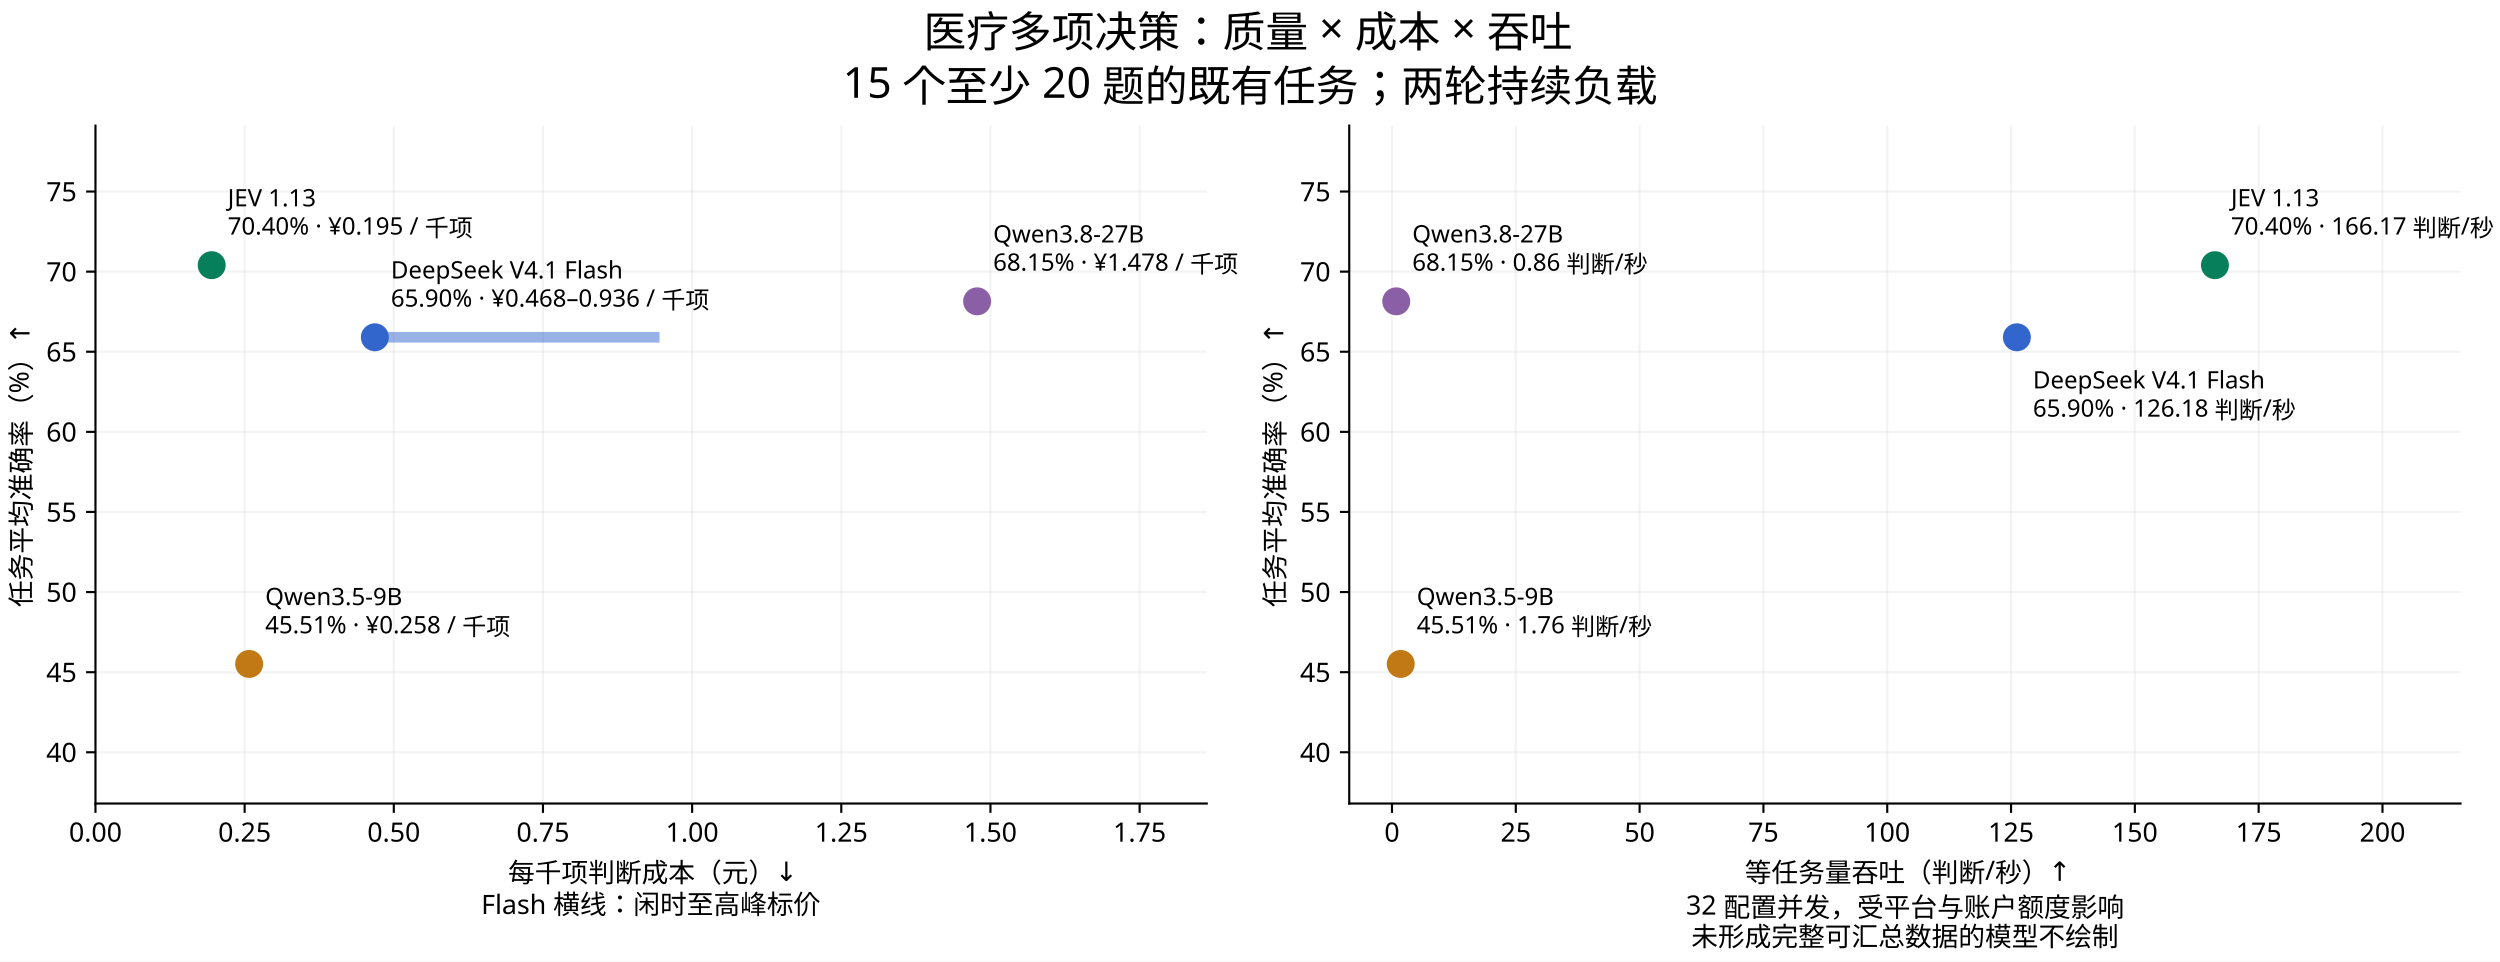
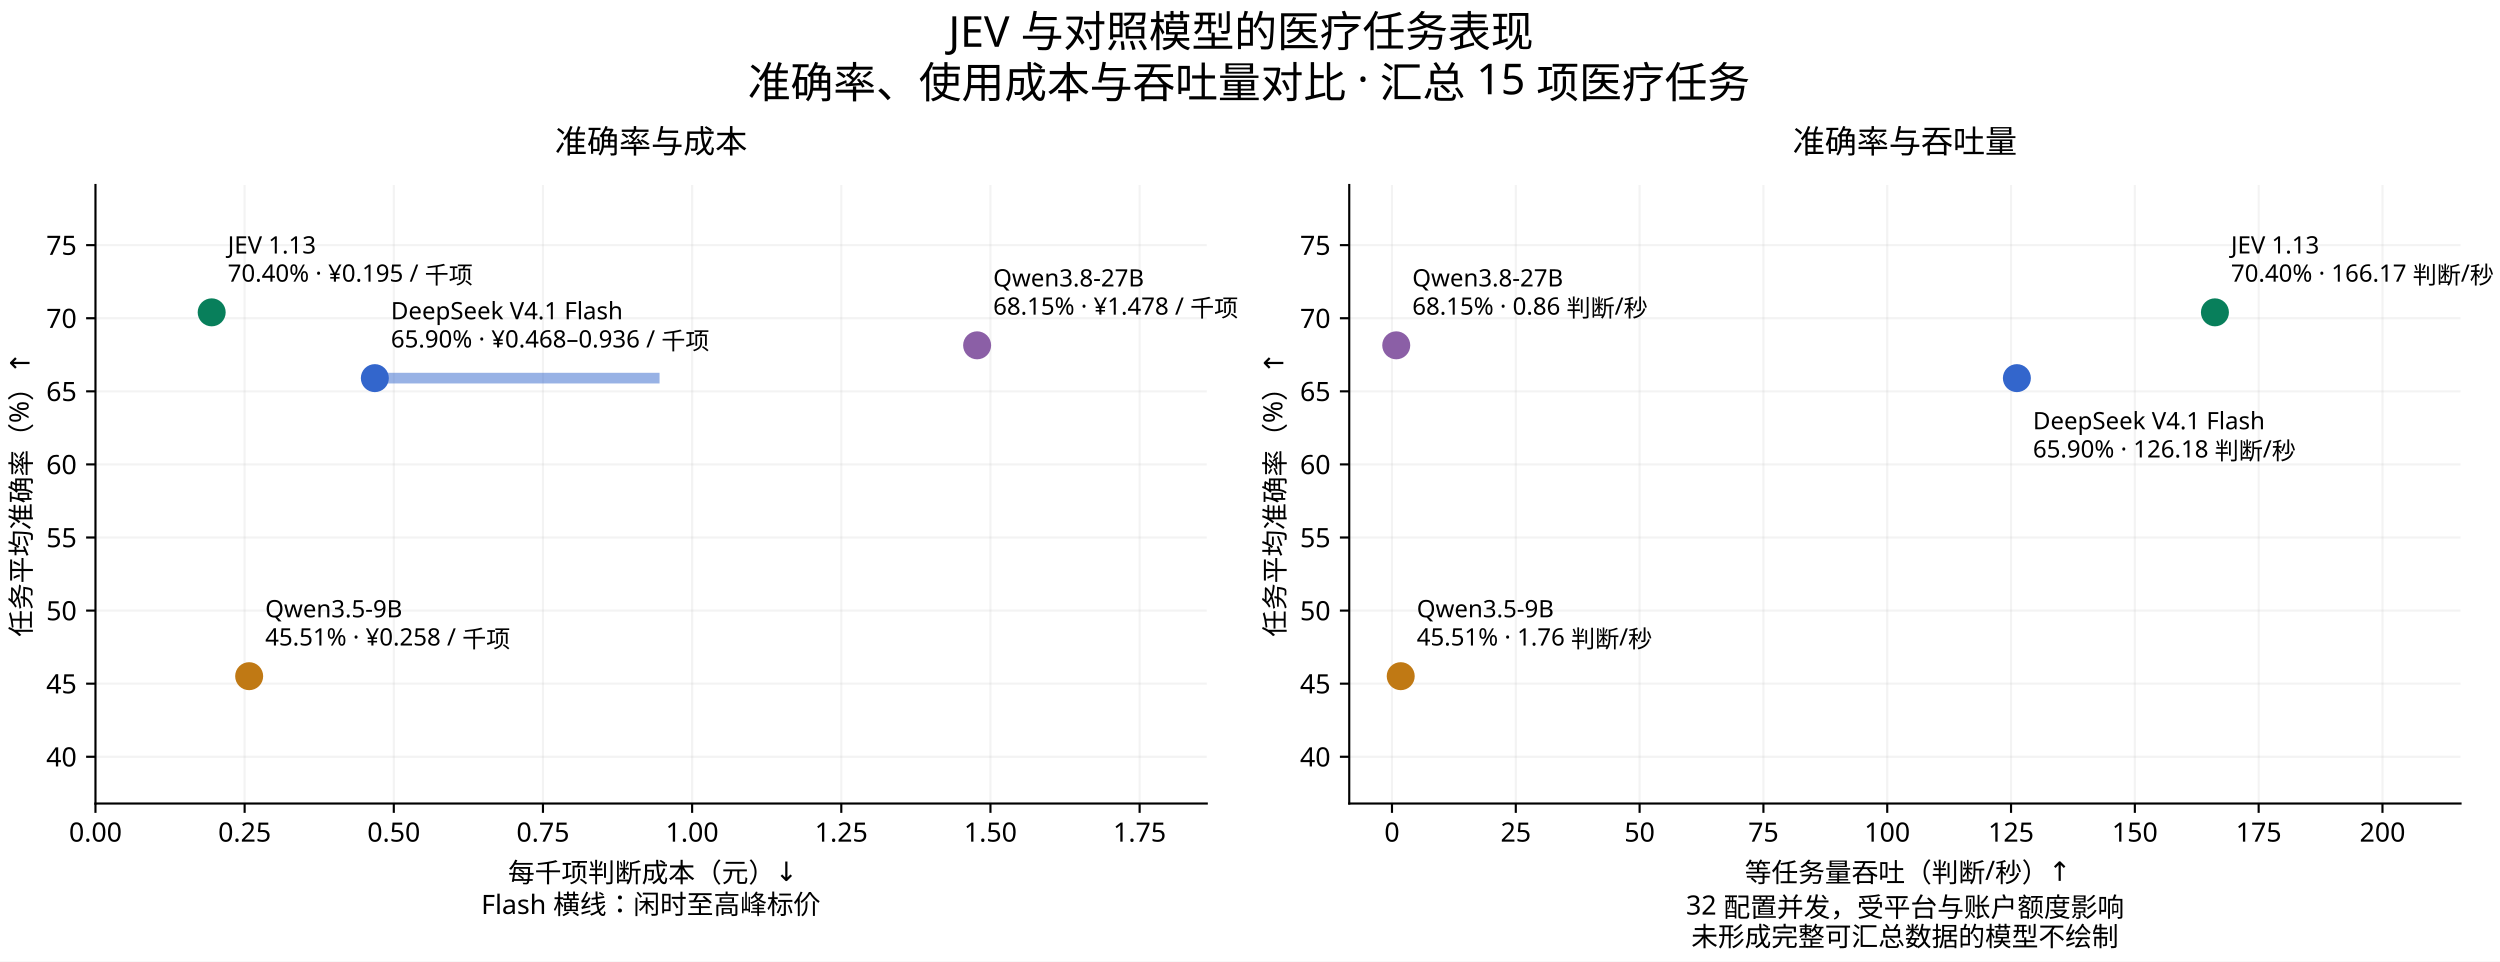
<svg xmlns="http://www.w3.org/2000/svg" xmlns:xlink="http://www.w3.org/1999/xlink" width="936pt" height="360pt" viewBox="0 0 936 360" version="1.1">
  <defs>
    <style type="text/css">*{stroke-linejoin: round; stroke-linecap: butt}</style>
  </defs>
  <g id="figure_1">
    <g id="patch_1">
      <path d="M 0 360 L 936 360 L 936 0 L 0 0 z " style="fill: #ffffff" />
    </g>
    <g id="axes_1">
      <g id="patch_2">
-         <path d="M 35.742 300.837 L 451.808 300.837 L 451.808 47.031 L 35.742 47.031 z " style="fill: #ffffff" />
+         <path d="M 35.742 300.837 L 451.808 300.837 L 451.808 69.265 L 35.742 69.265 z " style="fill: #ffffff" />
      </g>
      <g id="matplotlib.axis_1">
        <g id="xtick_1">
          <g id="line2d_1">
-             <path d="M 35.742 300.837 L 35.742 47.031 " clip-path="url(#pa425cc3709)" style="fill: none; stroke: #b0b0b0; stroke-opacity: 0.16; stroke-width: 0.8; stroke-linecap: square" />
+             <path d="M 35.742 300.837 L 35.742 69.265 " clip-path="url(#p29e2459f89)" style="fill: none; stroke: #b0b0b0; stroke-opacity: 0.16; stroke-width: 0.8; stroke-linecap: square" />
          </g>
          <g id="line2d_2">
            <defs>
-               <path id="m320745be02" d="M 0 0 L 0 3.5 " style="stroke: #000000; stroke-width: 0.8" />
+               <path id="md264620cf0" d="M 0 0 L 0 3.5 " style="stroke: #000000; stroke-width: 0.8" />
            </defs>
            <g>
-               <use xlink:href="#m320745be02" x="35.742" y="300.837" style="stroke: #000000; stroke-width: 0.8" />
+               <use xlink:href="#md264620cf0" x="35.742" y="300.837" style="stroke: #000000; stroke-width: 0.8" />
            </g>
          </g>
          <g id="text_1">
            <text style="font-size: 10px; font-family: 'Arial Unicode MS'; text-anchor: middle" x="35.742" y="315.118" transform="rotate(-0 35.74243 315.1177)">0.00</text>
          </g>
        </g>
        <g id="xtick_2">
          <g id="line2d_3">
-             <path d="M 91.59 300.837 L 91.59 47.031 " clip-path="url(#pa425cc3709)" style="fill: none; stroke: #b0b0b0; stroke-opacity: 0.16; stroke-width: 0.8; stroke-linecap: square" />
+             <path d="M 91.59 300.837 L 91.59 69.265 " clip-path="url(#p29e2459f89)" style="fill: none; stroke: #b0b0b0; stroke-opacity: 0.16; stroke-width: 0.8; stroke-linecap: square" />
          </g>
          <g id="line2d_4">
            <g>
-               <use xlink:href="#m320745be02" x="91.59" y="300.837" style="stroke: #000000; stroke-width: 0.8" />
+               <use xlink:href="#md264620cf0" x="91.59" y="300.837" style="stroke: #000000; stroke-width: 0.8" />
            </g>
          </g>
          <g id="text_2">
            <text style="font-size: 10px; font-family: 'Arial Unicode MS'; text-anchor: middle" x="91.59" y="315.118" transform="rotate(-0 91.58965 315.1177)">0.25</text>
          </g>
        </g>
        <g id="xtick_3">
          <g id="line2d_5">
-             <path d="M 147.437 300.837 L 147.437 47.031 " clip-path="url(#pa425cc3709)" style="fill: none; stroke: #b0b0b0; stroke-opacity: 0.16; stroke-width: 0.8; stroke-linecap: square" />
+             <path d="M 147.437 300.837 L 147.437 69.265 " clip-path="url(#p29e2459f89)" style="fill: none; stroke: #b0b0b0; stroke-opacity: 0.16; stroke-width: 0.8; stroke-linecap: square" />
          </g>
          <g id="line2d_6">
            <g>
-               <use xlink:href="#m320745be02" x="147.437" y="300.837" style="stroke: #000000; stroke-width: 0.8" />
+               <use xlink:href="#md264620cf0" x="147.437" y="300.837" style="stroke: #000000; stroke-width: 0.8" />
            </g>
          </g>
          <g id="text_3">
            <text style="font-size: 10px; font-family: 'Arial Unicode MS'; text-anchor: middle" x="147.437" y="315.118" transform="rotate(-0 147.4369 315.1177)">0.50</text>
          </g>
        </g>
        <g id="xtick_4">
          <g id="line2d_7">
-             <path d="M 203.284 300.837 L 203.284 47.031 " clip-path="url(#pa425cc3709)" style="fill: none; stroke: #b0b0b0; stroke-opacity: 0.16; stroke-width: 0.8; stroke-linecap: square" />
+             <path d="M 203.284 300.837 L 203.284 69.265 " clip-path="url(#p29e2459f89)" style="fill: none; stroke: #b0b0b0; stroke-opacity: 0.16; stroke-width: 0.8; stroke-linecap: square" />
          </g>
          <g id="line2d_8">
            <g>
-               <use xlink:href="#m320745be02" x="203.284" y="300.837" style="stroke: #000000; stroke-width: 0.8" />
+               <use xlink:href="#md264620cf0" x="203.284" y="300.837" style="stroke: #000000; stroke-width: 0.8" />
            </g>
          </g>
          <g id="text_4">
            <text style="font-size: 10px; font-family: 'Arial Unicode MS'; text-anchor: middle" x="203.284" y="315.118" transform="rotate(-0 203.2841 315.1177)">0.75</text>
          </g>
        </g>
        <g id="xtick_5">
          <g id="line2d_9">
-             <path d="M 259.131 300.837 L 259.131 47.031 " clip-path="url(#pa425cc3709)" style="fill: none; stroke: #b0b0b0; stroke-opacity: 0.16; stroke-width: 0.8; stroke-linecap: square" />
+             <path d="M 259.131 300.837 L 259.131 69.265 " clip-path="url(#p29e2459f89)" style="fill: none; stroke: #b0b0b0; stroke-opacity: 0.16; stroke-width: 0.8; stroke-linecap: square" />
          </g>
          <g id="line2d_10">
            <g>
-               <use xlink:href="#m320745be02" x="259.131" y="300.837" style="stroke: #000000; stroke-width: 0.8" />
+               <use xlink:href="#md264620cf0" x="259.131" y="300.837" style="stroke: #000000; stroke-width: 0.8" />
            </g>
          </g>
          <g id="text_5">
            <text style="font-size: 10px; font-family: 'Arial Unicode MS'; text-anchor: middle" x="259.131" y="315.118" transform="rotate(-0 259.1313 315.1177)">1.00</text>
          </g>
        </g>
        <g id="xtick_6">
          <g id="line2d_11">
-             <path d="M 314.979 300.837 L 314.979 47.031 " clip-path="url(#pa425cc3709)" style="fill: none; stroke: #b0b0b0; stroke-opacity: 0.16; stroke-width: 0.8; stroke-linecap: square" />
+             <path d="M 314.979 300.837 L 314.979 69.265 " clip-path="url(#p29e2459f89)" style="fill: none; stroke: #b0b0b0; stroke-opacity: 0.16; stroke-width: 0.8; stroke-linecap: square" />
          </g>
          <g id="line2d_12">
            <g>
-               <use xlink:href="#m320745be02" x="314.979" y="300.837" style="stroke: #000000; stroke-width: 0.8" />
+               <use xlink:href="#md264620cf0" x="314.979" y="300.837" style="stroke: #000000; stroke-width: 0.8" />
            </g>
          </g>
          <g id="text_6">
            <text style="font-size: 10px; font-family: 'Arial Unicode MS'; text-anchor: middle" x="314.979" y="315.118" transform="rotate(-0 314.9785 315.1177)">1.25</text>
          </g>
        </g>
        <g id="xtick_7">
          <g id="line2d_13">
-             <path d="M 370.826 300.837 L 370.826 47.031 " clip-path="url(#pa425cc3709)" style="fill: none; stroke: #b0b0b0; stroke-opacity: 0.16; stroke-width: 0.8; stroke-linecap: square" />
+             <path d="M 370.826 300.837 L 370.826 69.265 " clip-path="url(#p29e2459f89)" style="fill: none; stroke: #b0b0b0; stroke-opacity: 0.16; stroke-width: 0.8; stroke-linecap: square" />
          </g>
          <g id="line2d_14">
            <g>
-               <use xlink:href="#m320745be02" x="370.826" y="300.837" style="stroke: #000000; stroke-width: 0.8" />
+               <use xlink:href="#md264620cf0" x="370.826" y="300.837" style="stroke: #000000; stroke-width: 0.8" />
            </g>
          </g>
          <g id="text_7">
            <text style="font-size: 10px; font-family: 'Arial Unicode MS'; text-anchor: middle" x="370.826" y="315.118" transform="rotate(-0 370.8257 315.1177)">1.50</text>
          </g>
        </g>
        <g id="xtick_8">
          <g id="line2d_15">
-             <path d="M 426.673 300.837 L 426.673 47.031 " clip-path="url(#pa425cc3709)" style="fill: none; stroke: #b0b0b0; stroke-opacity: 0.16; stroke-width: 0.8; stroke-linecap: square" />
+             <path d="M 426.673 300.837 L 426.673 69.265 " clip-path="url(#p29e2459f89)" style="fill: none; stroke: #b0b0b0; stroke-opacity: 0.16; stroke-width: 0.8; stroke-linecap: square" />
          </g>
          <g id="line2d_16">
            <g>
-               <use xlink:href="#m320745be02" x="426.673" y="300.837" style="stroke: #000000; stroke-width: 0.8" />
+               <use xlink:href="#md264620cf0" x="426.673" y="300.837" style="stroke: #000000; stroke-width: 0.8" />
            </g>
          </g>
          <g id="text_8">
            <text style="font-size: 10px; font-family: 'Arial Unicode MS'; text-anchor: middle" x="426.673" y="315.118" transform="rotate(-0 426.673 315.1177)">1.75</text>
          </g>
        </g>
        <g id="text_9">
          <text style="font-size: 10px; font-family: 'Arial Unicode MS'" transform="translate(190.2103 330.3046)">每千项判断成本（元）↓</text>
          <text style="font-size: 10px; font-family: 'Arial Unicode MS'" transform="translate(180.1603 342.1949)">Flash 横线：闲时至高峰标价</text>
        </g>
      </g>
      <g id="matplotlib.axis_2">
        <g id="ytick_1">
          <g id="line2d_17">
-             <path d="M 35.742 281.654 L 451.808 281.654 " clip-path="url(#pa425cc3709)" style="fill: none; stroke: #b0b0b0; stroke-opacity: 0.16; stroke-width: 0.8; stroke-linecap: square" />
+             <path d="M 35.742 283.335 L 451.808 283.335 " clip-path="url(#p29e2459f89)" style="fill: none; stroke: #b0b0b0; stroke-opacity: 0.16; stroke-width: 0.8; stroke-linecap: square" />
          </g>
          <g id="line2d_18">
            <defs>
-               <path id="mc72d29dabe" d="M 0 0 L -3.5 0 " style="stroke: #000000; stroke-width: 0.8" />
+               <path id="mecd9e3304c" d="M 0 0 L -3.5 0 " style="stroke: #000000; stroke-width: 0.8" />
            </defs>
            <g>
-               <use xlink:href="#mc72d29dabe" x="35.742" y="281.654" style="stroke: #000000; stroke-width: 0.8" />
+               <use xlink:href="#mecd9e3304c" x="35.742" y="283.335" style="stroke: #000000; stroke-width: 0.8" />
            </g>
          </g>
          <g id="text_10">
-             <text style="font-size: 10px; font-family: 'Arial Unicode MS'; text-anchor: end" x="28.742" y="285.294" transform="rotate(-0 28.74243 285.2941)">40</text>
+             <text style="font-size: 10px; font-family: 'Arial Unicode MS'; text-anchor: end" x="28.742" y="286.975" transform="rotate(-0 28.74243 286.9747)">40</text>
          </g>
        </g>
        <g id="ytick_2">
          <g id="line2d_19">
-             <path d="M 35.742 251.662 L 451.808 251.662 " clip-path="url(#pa425cc3709)" style="fill: none; stroke: #b0b0b0; stroke-opacity: 0.16; stroke-width: 0.8; stroke-linecap: square" />
+             <path d="M 35.742 255.97 L 451.808 255.97 " clip-path="url(#p29e2459f89)" style="fill: none; stroke: #b0b0b0; stroke-opacity: 0.16; stroke-width: 0.8; stroke-linecap: square" />
          </g>
          <g id="line2d_20">
            <g>
-               <use xlink:href="#mc72d29dabe" x="35.742" y="251.662" style="stroke: #000000; stroke-width: 0.8" />
+               <use xlink:href="#mecd9e3304c" x="35.742" y="255.97" style="stroke: #000000; stroke-width: 0.8" />
            </g>
          </g>
          <g id="text_11">
-             <text style="font-size: 10px; font-family: 'Arial Unicode MS'; text-anchor: end" x="28.742" y="255.302" transform="rotate(-0 28.74243 255.3018)">45</text>
+             <text style="font-size: 10px; font-family: 'Arial Unicode MS'; text-anchor: end" x="28.742" y="259.61" transform="rotate(-0 28.74243 259.6098)">45</text>
          </g>
        </g>
        <g id="ytick_3">
          <g id="line2d_21">
-             <path d="M 35.742 221.669 L 451.808 221.669 " clip-path="url(#pa425cc3709)" style="fill: none; stroke: #b0b0b0; stroke-opacity: 0.16; stroke-width: 0.8; stroke-linecap: square" />
+             <path d="M 35.742 228.605 L 451.808 228.605 " clip-path="url(#p29e2459f89)" style="fill: none; stroke: #b0b0b0; stroke-opacity: 0.16; stroke-width: 0.8; stroke-linecap: square" />
          </g>
          <g id="line2d_22">
            <g>
-               <use xlink:href="#mc72d29dabe" x="35.742" y="221.669" style="stroke: #000000; stroke-width: 0.8" />
+               <use xlink:href="#mecd9e3304c" x="35.742" y="228.605" style="stroke: #000000; stroke-width: 0.8" />
            </g>
          </g>
          <g id="text_12">
-             <text style="font-size: 10px; font-family: 'Arial Unicode MS'; text-anchor: end" x="28.742" y="225.31" transform="rotate(-0 28.74243 225.3096)">50</text>
+             <text style="font-size: 10px; font-family: 'Arial Unicode MS'; text-anchor: end" x="28.742" y="232.245" transform="rotate(-0 28.74243 232.245)">50</text>
          </g>
        </g>
        <g id="ytick_4">
          <g id="line2d_23">
-             <path d="M 35.742 191.677 L 451.808 191.677 " clip-path="url(#pa425cc3709)" style="fill: none; stroke: #b0b0b0; stroke-opacity: 0.16; stroke-width: 0.8; stroke-linecap: square" />
+             <path d="M 35.742 201.24 L 451.808 201.24 " clip-path="url(#p29e2459f89)" style="fill: none; stroke: #b0b0b0; stroke-opacity: 0.16; stroke-width: 0.8; stroke-linecap: square" />
          </g>
          <g id="line2d_24">
            <g>
-               <use xlink:href="#mc72d29dabe" x="35.742" y="191.677" style="stroke: #000000; stroke-width: 0.8" />
+               <use xlink:href="#mecd9e3304c" x="35.742" y="201.24" style="stroke: #000000; stroke-width: 0.8" />
            </g>
          </g>
          <g id="text_13">
-             <text style="font-size: 10px; font-family: 'Arial Unicode MS'; text-anchor: end" x="28.742" y="195.317" transform="rotate(-0 28.74243 195.3173)">55</text>
+             <text style="font-size: 10px; font-family: 'Arial Unicode MS'; text-anchor: end" x="28.742" y="204.88" transform="rotate(-0 28.74243 204.8801)">55</text>
          </g>
        </g>
        <g id="ytick_5">
          <g id="line2d_25">
-             <path d="M 35.742 161.685 L 451.808 161.685 " clip-path="url(#pa425cc3709)" style="fill: none; stroke: #b0b0b0; stroke-opacity: 0.16; stroke-width: 0.8; stroke-linecap: square" />
+             <path d="M 35.742 173.875 L 451.808 173.875 " clip-path="url(#p29e2459f89)" style="fill: none; stroke: #b0b0b0; stroke-opacity: 0.16; stroke-width: 0.8; stroke-linecap: square" />
          </g>
          <g id="line2d_26">
            <g>
-               <use xlink:href="#mc72d29dabe" x="35.742" y="161.685" style="stroke: #000000; stroke-width: 0.8" />
+               <use xlink:href="#mecd9e3304c" x="35.742" y="173.875" style="stroke: #000000; stroke-width: 0.8" />
            </g>
          </g>
          <g id="text_14">
-             <text style="font-size: 10px; font-family: 'Arial Unicode MS'; text-anchor: end" x="28.742" y="165.325" transform="rotate(-0 28.74243 165.325)">60</text>
+             <text style="font-size: 10px; font-family: 'Arial Unicode MS'; text-anchor: end" x="28.742" y="177.515" transform="rotate(-0 28.74243 177.5153)">60</text>
          </g>
        </g>
        <g id="ytick_6">
          <g id="line2d_27">
-             <path d="M 35.742 131.693 L 451.808 131.693 " clip-path="url(#pa425cc3709)" style="fill: none; stroke: #b0b0b0; stroke-opacity: 0.16; stroke-width: 0.8; stroke-linecap: square" />
+             <path d="M 35.742 146.51 L 451.808 146.51 " clip-path="url(#p29e2459f89)" style="fill: none; stroke: #b0b0b0; stroke-opacity: 0.16; stroke-width: 0.8; stroke-linecap: square" />
          </g>
          <g id="line2d_28">
            <g>
-               <use xlink:href="#mc72d29dabe" x="35.742" y="131.693" style="stroke: #000000; stroke-width: 0.8" />
+               <use xlink:href="#mecd9e3304c" x="35.742" y="146.51" style="stroke: #000000; stroke-width: 0.8" />
            </g>
          </g>
          <g id="text_15">
-             <text style="font-size: 10px; font-family: 'Arial Unicode MS'; text-anchor: end" x="28.742" y="135.333" transform="rotate(-0 28.74243 135.3327)">65</text>
+             <text style="font-size: 10px; font-family: 'Arial Unicode MS'; text-anchor: end" x="28.742" y="150.15" transform="rotate(-0 28.74243 150.1504)">65</text>
          </g>
        </g>
        <g id="ytick_7">
          <g id="line2d_29">
-             <path d="M 35.742 101.7 L 451.808 101.7 " clip-path="url(#pa425cc3709)" style="fill: none; stroke: #b0b0b0; stroke-opacity: 0.16; stroke-width: 0.8; stroke-linecap: square" />
+             <path d="M 35.742 119.145 L 451.808 119.145 " clip-path="url(#p29e2459f89)" style="fill: none; stroke: #b0b0b0; stroke-opacity: 0.16; stroke-width: 0.8; stroke-linecap: square" />
          </g>
          <g id="line2d_30">
            <g>
-               <use xlink:href="#mc72d29dabe" x="35.742" y="101.7" style="stroke: #000000; stroke-width: 0.8" />
+               <use xlink:href="#mecd9e3304c" x="35.742" y="119.145" style="stroke: #000000; stroke-width: 0.8" />
            </g>
          </g>
          <g id="text_16">
-             <text style="font-size: 10px; font-family: 'Arial Unicode MS'; text-anchor: end" x="28.742" y="105.34" transform="rotate(-0 28.74243 105.3404)">70</text>
+             <text style="font-size: 10px; font-family: 'Arial Unicode MS'; text-anchor: end" x="28.742" y="122.786" transform="rotate(-0 28.74243 122.7856)">70</text>
          </g>
        </g>
        <g id="ytick_8">
          <g id="line2d_31">
-             <path d="M 35.742 71.708 L 451.808 71.708 " clip-path="url(#pa425cc3709)" style="fill: none; stroke: #b0b0b0; stroke-opacity: 0.16; stroke-width: 0.8; stroke-linecap: square" />
+             <path d="M 35.742 91.781 L 451.808 91.781 " clip-path="url(#p29e2459f89)" style="fill: none; stroke: #b0b0b0; stroke-opacity: 0.16; stroke-width: 0.8; stroke-linecap: square" />
          </g>
          <g id="line2d_32">
            <g>
-               <use xlink:href="#mc72d29dabe" x="35.742" y="71.708" style="stroke: #000000; stroke-width: 0.8" />
+               <use xlink:href="#mecd9e3304c" x="35.742" y="91.781" style="stroke: #000000; stroke-width: 0.8" />
            </g>
          </g>
          <g id="text_17">
-             <text style="font-size: 10px; font-family: 'Arial Unicode MS'; text-anchor: end" x="28.742" y="75.348" transform="rotate(-0 28.74243 75.34816)">75</text>
+             <text style="font-size: 10px; font-family: 'Arial Unicode MS'; text-anchor: end" x="28.742" y="95.421" transform="rotate(-0 28.74243 95.42071)">75</text>
          </g>
        </g>
        <g id="text_18">
-           <text style="font-size: 10px; font-family: 'Arial Unicode MS'; text-anchor: middle" x="11.521" y="173.934" transform="rotate(-90 11.52055 173.9341)">任务平均准确率（%）↑</text>
+           <text style="font-size: 10px; font-family: 'Arial Unicode MS'; text-anchor: middle" x="11.521" y="185.051" transform="rotate(-90 11.52055 185.0513)">任务平均准确率（%）↑</text>
        </g>
      </g>
      <g id="line2d_33">
-         <path d="M 79.253 99.285 L 79.253 99.285 " clip-path="url(#pa425cc3709)" style="fill: none; stroke: #087f5b; stroke-opacity: 0.5; stroke-width: 4; stroke-linecap: square" />
+         <path d="M 79.253 116.942 L 79.253 116.942 " clip-path="url(#p29e2459f89)" style="fill: none; stroke: #087f5b; stroke-opacity: 0.5; stroke-width: 4; stroke-linecap: square" />
      </g>
      <g id="line2d_34">
-         <path d="M 140.341 126.28 L 244.94 126.28 " clip-path="url(#pa425cc3709)" style="fill: none; stroke: #3366cc; stroke-opacity: 0.5; stroke-width: 4; stroke-linecap: square" />
+         <path d="M 140.341 141.572 L 244.94 141.572 " clip-path="url(#p29e2459f89)" style="fill: none; stroke: #3366cc; stroke-opacity: 0.5; stroke-width: 4; stroke-linecap: square" />
      </g>
      <g id="line2d_35">
-         <path d="M 93.285 248.583 L 93.285 248.583 " clip-path="url(#pa425cc3709)" style="fill: none; stroke: #c07914; stroke-opacity: 0.5; stroke-width: 4; stroke-linecap: square" />
+         <path d="M 93.285 253.161 L 93.285 253.161 " clip-path="url(#p29e2459f89)" style="fill: none; stroke: #c07914; stroke-opacity: 0.5; stroke-width: 4; stroke-linecap: square" />
      </g>
      <g id="line2d_36">
-         <path d="M 365.834 112.819 L 365.834 112.819 " clip-path="url(#pa425cc3709)" style="fill: none; stroke: #8b5fa6; stroke-opacity: 0.5; stroke-width: 4; stroke-linecap: square" />
+         <path d="M 365.834 129.29 L 365.834 129.29 " clip-path="url(#p29e2459f89)" style="fill: none; stroke: #8b5fa6; stroke-opacity: 0.5; stroke-width: 4; stroke-linecap: square" />
      </g>
      <g id="patch_3">
-         <path d="M 35.742 300.837 L 35.742 47.031 " style="fill: none; stroke: #000000; stroke-width: 0.8; stroke-linejoin: miter; stroke-linecap: square" />
+         <path d="M 35.742 300.837 L 35.742 69.265 " style="fill: none; stroke: #000000; stroke-width: 0.8; stroke-linejoin: miter; stroke-linecap: square" />
      </g>
      <g id="patch_4">
        <path d="M 35.742 300.837 L 451.808 300.837 " style="fill: none; stroke: #000000; stroke-width: 0.8; stroke-linejoin: miter; stroke-linecap: square" />
      </g>
      <g id="PathCollection_1">
        <defs>
-           <path id="m9360c2c4d8" d="M 0 4.743 C 1.258 4.743 2.465 4.244 3.354 3.354 C 4.244 2.465 4.743 1.258 4.743 0 C 4.743 -1.258 4.244 -2.465 3.354 -3.354 C 2.465 -4.244 1.258 -4.743 0 -4.743 C -1.258 -4.743 -2.465 -4.244 -3.354 -3.354 C -4.244 -2.465 -4.743 -1.258 -4.743 0 C -4.743 1.258 -4.244 2.465 -3.354 3.354 C -2.465 4.244 -1.258 4.743 0 4.743 z " style="stroke: #087f5b" />
+           <path id="m2c306ae3c0" d="M 0 4.743 C 1.258 4.743 2.465 4.244 3.354 3.354 C 4.244 2.465 4.743 1.258 4.743 0 C 4.743 -1.258 4.244 -2.465 3.354 -3.354 C 2.465 -4.244 1.258 -4.743 0 -4.743 C -1.258 -4.743 -2.465 -4.244 -3.354 -3.354 C -4.244 -2.465 -4.743 -1.258 -4.743 0 C -4.743 1.258 -4.244 2.465 -3.354 3.354 C -2.465 4.244 -1.258 4.743 0 4.743 z " style="stroke: #087f5b" />
        </defs>
-         <g clip-path="url(#pa425cc3709)">
-           <use xlink:href="#m9360c2c4d8" x="79.253" y="99.285" style="fill: #087f5b; stroke: #087f5b" />
+         <g clip-path="url(#p29e2459f89)">
+           <use xlink:href="#m2c306ae3c0" x="79.253" y="116.942" style="fill: #087f5b; stroke: #087f5b" />
        </g>
      </g>
      <g id="text_19">
-         <text style="font-size: 9px; font-family: 'Arial Unicode MS'" transform="translate(85.25307 77.25456)">JEV 1.13</text>
-         <text style="font-size: 9px; font-family: 'Arial Unicode MS'" transform="translate(85.25307 87.80214)">70.40% · ¥0.195 / 千项</text>
+         <text style="font-size: 9px; font-family: 'Arial Unicode MS'" transform="translate(85.25307 94.91127)">JEV 1.13</text>
+         <text style="font-size: 9px; font-family: 'Arial Unicode MS'" transform="translate(85.25307 105.4588)">70.40% · ¥0.195 / 千项</text>
      </g>
      <g id="PathCollection_2">
        <defs>
-           <path id="m090717e6b0" d="M 0 4.743 C 1.258 4.743 2.465 4.244 3.354 3.354 C 4.244 2.465 4.743 1.258 4.743 0 C 4.743 -1.258 4.244 -2.465 3.354 -3.354 C 2.465 -4.244 1.258 -4.743 0 -4.743 C -1.258 -4.743 -2.465 -4.244 -3.354 -3.354 C -4.244 -2.465 -4.743 -1.258 -4.743 0 C -4.743 1.258 -4.244 2.465 -3.354 3.354 C -2.465 4.244 -1.258 4.743 0 4.743 z " style="stroke: #3366cc" />
+           <path id="m59bb563ed7" d="M 0 4.743 C 1.258 4.743 2.465 4.244 3.354 3.354 C 4.244 2.465 4.743 1.258 4.743 0 C 4.743 -1.258 4.244 -2.465 3.354 -3.354 C 2.465 -4.244 1.258 -4.743 0 -4.743 C -1.258 -4.743 -2.465 -4.244 -3.354 -3.354 C -4.244 -2.465 -4.743 -1.258 -4.743 0 C -4.743 1.258 -4.244 2.465 -3.354 3.354 C -2.465 4.244 -1.258 4.743 0 4.743 z " style="stroke: #3366cc" />
        </defs>
-         <g clip-path="url(#pa425cc3709)">
-           <use xlink:href="#m090717e6b0" x="140.341" y="126.28" style="fill: #3366cc; stroke: #3366cc" />
+         <g clip-path="url(#p29e2459f89)">
+           <use xlink:href="#m59bb563ed7" x="140.341" y="141.572" style="fill: #3366cc; stroke: #3366cc" />
        </g>
      </g>
      <g id="text_20">
-         <text style="font-size: 9px; font-family: 'Arial Unicode MS'" transform="translate(146.3411 104.2497)">DeepSeek V4.1 Flash</text>
-         <text style="font-size: 9px; font-family: 'Arial Unicode MS'" transform="translate(146.3411 114.7973)">65.90% · ¥0.468–0.936 / 千项</text>
+         <text style="font-size: 9px; font-family: 'Arial Unicode MS'" transform="translate(146.3411 119.5416)">DeepSeek V4.1 Flash</text>
+         <text style="font-size: 9px; font-family: 'Arial Unicode MS'" transform="translate(146.3411 130.0891)">65.90% · ¥0.468–0.936 / 千项</text>
      </g>
      <g id="PathCollection_3">
        <defs>
-           <path id="m034909f273" d="M 0 4.743 C 1.258 4.743 2.465 4.244 3.354 3.354 C 4.244 2.465 4.743 1.258 4.743 0 C 4.743 -1.258 4.244 -2.465 3.354 -3.354 C 2.465 -4.244 1.258 -4.743 0 -4.743 C -1.258 -4.743 -2.465 -4.244 -3.354 -3.354 C -4.244 -2.465 -4.743 -1.258 -4.743 0 C -4.743 1.258 -4.244 2.465 -3.354 3.354 C -2.465 4.244 -1.258 4.743 0 4.743 z " style="stroke: #c07914" />
+           <path id="mf88290f4f2" d="M 0 4.743 C 1.258 4.743 2.465 4.244 3.354 3.354 C 4.244 2.465 4.743 1.258 4.743 0 C 4.743 -1.258 4.244 -2.465 3.354 -3.354 C 2.465 -4.244 1.258 -4.743 0 -4.743 C -1.258 -4.743 -2.465 -4.244 -3.354 -3.354 C -4.244 -2.465 -4.743 -1.258 -4.743 0 C -4.743 1.258 -4.244 2.465 -3.354 3.354 C -2.465 4.244 -1.258 4.743 0 4.743 z " style="stroke: #c07914" />
        </defs>
-         <g clip-path="url(#pa425cc3709)">
-           <use xlink:href="#m034909f273" x="93.285" y="248.583" style="fill: #c07914; stroke: #c07914" />
+         <g clip-path="url(#p29e2459f89)">
+           <use xlink:href="#mf88290f4f2" x="93.285" y="253.161" style="fill: #c07914; stroke: #c07914" />
        </g>
      </g>
      <g id="text_21">
-         <text style="font-size: 9px; font-family: 'Arial Unicode MS'" transform="translate(99.2847 226.5526)">Qwen3.5-9B</text>
-         <text style="font-size: 9px; font-family: 'Arial Unicode MS'" transform="translate(99.2847 237.1002)">45.51% · ¥0.258 / 千项</text>
+         <text style="font-size: 9px; font-family: 'Arial Unicode MS'" transform="translate(99.2847 231.1303)">Qwen3.5-9B</text>
+         <text style="font-size: 9px; font-family: 'Arial Unicode MS'" transform="translate(99.2847 241.6779)">45.51% · ¥0.258 / 千项</text>
      </g>
      <g id="PathCollection_4">
        <defs>
-           <path id="mfc4f7cc68a" d="M 0 4.743 C 1.258 4.743 2.465 4.244 3.354 3.354 C 4.244 2.465 4.743 1.258 4.743 0 C 4.743 -1.258 4.244 -2.465 3.354 -3.354 C 2.465 -4.244 1.258 -4.743 0 -4.743 C -1.258 -4.743 -2.465 -4.244 -3.354 -3.354 C -4.244 -2.465 -4.743 -1.258 -4.743 0 C -4.743 1.258 -4.244 2.465 -3.354 3.354 C -2.465 4.244 -1.258 4.743 0 4.743 z " style="stroke: #8b5fa6" />
+           <path id="ma3d2b67258" d="M 0 4.743 C 1.258 4.743 2.465 4.244 3.354 3.354 C 4.244 2.465 4.743 1.258 4.743 0 C 4.743 -1.258 4.244 -2.465 3.354 -3.354 C 2.465 -4.244 1.258 -4.743 0 -4.743 C -1.258 -4.743 -2.465 -4.244 -3.354 -3.354 C -4.244 -2.465 -4.743 -1.258 -4.743 0 C -4.743 1.258 -4.244 2.465 -3.354 3.354 C -2.465 4.244 -1.258 4.743 0 4.743 z " style="stroke: #8b5fa6" />
        </defs>
-         <g clip-path="url(#pa425cc3709)">
-           <use xlink:href="#mfc4f7cc68a" x="365.834" y="112.819" style="fill: #8b5fa6; stroke: #8b5fa6" />
+         <g clip-path="url(#p29e2459f89)">
+           <use xlink:href="#ma3d2b67258" x="365.834" y="129.29" style="fill: #8b5fa6; stroke: #8b5fa6" />
        </g>
      </g>
      <g id="text_22">
-         <text style="font-size: 9px; font-family: 'Arial Unicode MS'" transform="translate(371.8337 90.78864)">Qwen3.8-27B</text>
-         <text style="font-size: 9px; font-family: 'Arial Unicode MS'" transform="translate(371.8337 101.3362)">68.15% · ¥1.478 / 千项</text>
+         <text style="font-size: 9px; font-family: 'Arial Unicode MS'" transform="translate(371.8337 107.2597)">Qwen3.8-27B</text>
+         <text style="font-size: 9px; font-family: 'Arial Unicode MS'" transform="translate(371.8337 117.8073)">68.15% · ¥1.478 / 千项</text>
+       </g>
+       <g id="text_23">
+         <text style="font-size: 12px; font-family: 'Arial Unicode MS'; text-anchor: middle" x="243.775" y="57.265" transform="rotate(-0 243.7752 57.2651)">准确率与成本</text>
      </g>
    </g>
    <g id="axes_2">
      <g id="patch_5">
-         <path d="M 505.157 300.837 L 921.222 300.837 L 921.222 47.031 L 505.157 47.031 z " style="fill: #ffffff" />
+         <path d="M 505.157 300.837 L 921.222 300.837 L 921.222 69.265 L 505.157 69.265 z " style="fill: #ffffff" />
      </g>
      <g id="matplotlib.axis_3">
        <g id="xtick_9">
          <g id="line2d_37">
-             <path d="M 521.159 300.837 L 521.159 47.031 " clip-path="url(#p1bff6305d9)" style="fill: none; stroke: #b0b0b0; stroke-opacity: 0.16; stroke-width: 0.8; stroke-linecap: square" />
+             <path d="M 521.159 300.837 L 521.159 69.265 " clip-path="url(#pd517da8d32)" style="fill: none; stroke: #b0b0b0; stroke-opacity: 0.16; stroke-width: 0.8; stroke-linecap: square" />
          </g>
          <g id="line2d_38">
            <g>
-               <use xlink:href="#m320745be02" x="521.159" y="300.837" style="stroke: #000000; stroke-width: 0.8" />
-             </g>
-           </g>
-           <g id="text_23">
+               <use xlink:href="#md264620cf0" x="521.159" y="300.837" style="stroke: #000000; stroke-width: 0.8" />
+             </g>
+           </g>
+           <g id="text_24">
            <text style="font-size: 10px; font-family: 'Arial Unicode MS'; text-anchor: middle" x="521.159" y="315.118" transform="rotate(-0 521.1591 315.1177)">0</text>
          </g>
        </g>
        <g id="xtick_10">
          <g id="line2d_39">
-             <path d="M 567.514 300.837 L 567.514 47.031 " clip-path="url(#p1bff6305d9)" style="fill: none; stroke: #b0b0b0; stroke-opacity: 0.16; stroke-width: 0.8; stroke-linecap: square" />
+             <path d="M 567.514 300.837 L 567.514 69.265 " clip-path="url(#pd517da8d32)" style="fill: none; stroke: #b0b0b0; stroke-opacity: 0.16; stroke-width: 0.8; stroke-linecap: square" />
          </g>
          <g id="line2d_40">
            <g>
-               <use xlink:href="#m320745be02" x="567.514" y="300.837" style="stroke: #000000; stroke-width: 0.8" />
-             </g>
-           </g>
-           <g id="text_24">
+               <use xlink:href="#md264620cf0" x="567.514" y="300.837" style="stroke: #000000; stroke-width: 0.8" />
+             </g>
+           </g>
+           <g id="text_25">
            <text style="font-size: 10px; font-family: 'Arial Unicode MS'; text-anchor: middle" x="567.514" y="315.118" transform="rotate(-0 567.5139 315.1177)">25</text>
          </g>
        </g>
        <g id="xtick_11">
          <g id="line2d_41">
-             <path d="M 613.869 300.837 L 613.869 47.031 " clip-path="url(#p1bff6305d9)" style="fill: none; stroke: #b0b0b0; stroke-opacity: 0.16; stroke-width: 0.8; stroke-linecap: square" />
+             <path d="M 613.869 300.837 L 613.869 69.265 " clip-path="url(#pd517da8d32)" style="fill: none; stroke: #b0b0b0; stroke-opacity: 0.16; stroke-width: 0.8; stroke-linecap: square" />
          </g>
          <g id="line2d_42">
            <g>
-               <use xlink:href="#m320745be02" x="613.869" y="300.837" style="stroke: #000000; stroke-width: 0.8" />
-             </g>
-           </g>
-           <g id="text_25">
+               <use xlink:href="#md264620cf0" x="613.869" y="300.837" style="stroke: #000000; stroke-width: 0.8" />
+             </g>
+           </g>
+           <g id="text_26">
            <text style="font-size: 10px; font-family: 'Arial Unicode MS'; text-anchor: middle" x="613.869" y="315.118" transform="rotate(-0 613.8688 315.1177)">50</text>
          </g>
        </g>
        <g id="xtick_12">
          <g id="line2d_43">
-             <path d="M 660.224 300.837 L 660.224 47.031 " clip-path="url(#p1bff6305d9)" style="fill: none; stroke: #b0b0b0; stroke-opacity: 0.16; stroke-width: 0.8; stroke-linecap: square" />
+             <path d="M 660.224 300.837 L 660.224 69.265 " clip-path="url(#pd517da8d32)" style="fill: none; stroke: #b0b0b0; stroke-opacity: 0.16; stroke-width: 0.8; stroke-linecap: square" />
          </g>
          <g id="line2d_44">
            <g>
-               <use xlink:href="#m320745be02" x="660.224" y="300.837" style="stroke: #000000; stroke-width: 0.8" />
-             </g>
-           </g>
-           <g id="text_26">
+               <use xlink:href="#md264620cf0" x="660.224" y="300.837" style="stroke: #000000; stroke-width: 0.8" />
+             </g>
+           </g>
+           <g id="text_27">
            <text style="font-size: 10px; font-family: 'Arial Unicode MS'; text-anchor: middle" x="660.224" y="315.118" transform="rotate(-0 660.2237 315.1177)">75</text>
          </g>
        </g>
        <g id="xtick_13">
          <g id="line2d_45">
-             <path d="M 706.579 300.837 L 706.579 47.031 " clip-path="url(#p1bff6305d9)" style="fill: none; stroke: #b0b0b0; stroke-opacity: 0.16; stroke-width: 0.8; stroke-linecap: square" />
+             <path d="M 706.579 300.837 L 706.579 69.265 " clip-path="url(#pd517da8d32)" style="fill: none; stroke: #b0b0b0; stroke-opacity: 0.16; stroke-width: 0.8; stroke-linecap: square" />
          </g>
          <g id="line2d_46">
            <g>
-               <use xlink:href="#m320745be02" x="706.579" y="300.837" style="stroke: #000000; stroke-width: 0.8" />
-             </g>
-           </g>
-           <g id="text_27">
+               <use xlink:href="#md264620cf0" x="706.579" y="300.837" style="stroke: #000000; stroke-width: 0.8" />
+             </g>
+           </g>
+           <g id="text_28">
            <text style="font-size: 10px; font-family: 'Arial Unicode MS'; text-anchor: middle" x="706.579" y="315.118" transform="rotate(-0 706.5785 315.1177)">100</text>
          </g>
        </g>
        <g id="xtick_14">
          <g id="line2d_47">
-             <path d="M 752.933 300.837 L 752.933 47.031 " clip-path="url(#p1bff6305d9)" style="fill: none; stroke: #b0b0b0; stroke-opacity: 0.16; stroke-width: 0.8; stroke-linecap: square" />
+             <path d="M 752.933 300.837 L 752.933 69.265 " clip-path="url(#pd517da8d32)" style="fill: none; stroke: #b0b0b0; stroke-opacity: 0.16; stroke-width: 0.8; stroke-linecap: square" />
          </g>
          <g id="line2d_48">
            <g>
-               <use xlink:href="#m320745be02" x="752.933" y="300.837" style="stroke: #000000; stroke-width: 0.8" />
-             </g>
-           </g>
-           <g id="text_28">
+               <use xlink:href="#md264620cf0" x="752.933" y="300.837" style="stroke: #000000; stroke-width: 0.8" />
+             </g>
+           </g>
+           <g id="text_29">
            <text style="font-size: 10px; font-family: 'Arial Unicode MS'; text-anchor: middle" x="752.933" y="315.118" transform="rotate(-0 752.9334 315.1177)">125</text>
          </g>
        </g>
        <g id="xtick_15">
          <g id="line2d_49">
-             <path d="M 799.288 300.837 L 799.288 47.031 " clip-path="url(#p1bff6305d9)" style="fill: none; stroke: #b0b0b0; stroke-opacity: 0.16; stroke-width: 0.8; stroke-linecap: square" />
+             <path d="M 799.288 300.837 L 799.288 69.265 " clip-path="url(#pd517da8d32)" style="fill: none; stroke: #b0b0b0; stroke-opacity: 0.16; stroke-width: 0.8; stroke-linecap: square" />
          </g>
          <g id="line2d_50">
            <g>
-               <use xlink:href="#m320745be02" x="799.288" y="300.837" style="stroke: #000000; stroke-width: 0.8" />
-             </g>
-           </g>
-           <g id="text_29">
+               <use xlink:href="#md264620cf0" x="799.288" y="300.837" style="stroke: #000000; stroke-width: 0.8" />
+             </g>
+           </g>
+           <g id="text_30">
            <text style="font-size: 10px; font-family: 'Arial Unicode MS'; text-anchor: middle" x="799.288" y="315.118" transform="rotate(-0 799.2883 315.1177)">150</text>
          </g>
        </g>
        <g id="xtick_16">
          <g id="line2d_51">
-             <path d="M 845.643 300.837 L 845.643 47.031 " clip-path="url(#p1bff6305d9)" style="fill: none; stroke: #b0b0b0; stroke-opacity: 0.16; stroke-width: 0.8; stroke-linecap: square" />
+             <path d="M 845.643 300.837 L 845.643 69.265 " clip-path="url(#pd517da8d32)" style="fill: none; stroke: #b0b0b0; stroke-opacity: 0.16; stroke-width: 0.8; stroke-linecap: square" />
          </g>
          <g id="line2d_52">
            <g>
-               <use xlink:href="#m320745be02" x="845.643" y="300.837" style="stroke: #000000; stroke-width: 0.8" />
-             </g>
-           </g>
-           <g id="text_30">
+               <use xlink:href="#md264620cf0" x="845.643" y="300.837" style="stroke: #000000; stroke-width: 0.8" />
+             </g>
+           </g>
+           <g id="text_31">
            <text style="font-size: 10px; font-family: 'Arial Unicode MS'; text-anchor: middle" x="845.643" y="315.118" transform="rotate(-0 845.6431 315.1177)">175</text>
          </g>
        </g>
        <g id="xtick_17">
          <g id="line2d_53">
-             <path d="M 891.998 300.837 L 891.998 47.031 " clip-path="url(#p1bff6305d9)" style="fill: none; stroke: #b0b0b0; stroke-opacity: 0.16; stroke-width: 0.8; stroke-linecap: square" />
+             <path d="M 891.998 300.837 L 891.998 69.265 " clip-path="url(#pd517da8d32)" style="fill: none; stroke: #b0b0b0; stroke-opacity: 0.16; stroke-width: 0.8; stroke-linecap: square" />
          </g>
          <g id="line2d_54">
            <g>
-               <use xlink:href="#m320745be02" x="891.998" y="300.837" style="stroke: #000000; stroke-width: 0.8" />
-             </g>
-           </g>
-           <g id="text_31">
+               <use xlink:href="#md264620cf0" x="891.998" y="300.837" style="stroke: #000000; stroke-width: 0.8" />
+             </g>
+           </g>
+           <g id="text_32">
            <text style="font-size: 10px; font-family: 'Arial Unicode MS'; text-anchor: middle" x="891.998" y="315.118" transform="rotate(-0 891.998 315.1177)">200</text>
          </g>
        </g>
-         <g id="text_32">
+         <g id="text_33">
          <text style="font-size: 10px; font-family: 'Arial Unicode MS'" transform="translate(653.2354 330.2562)">等任务量吞吐（判断/秒）↑</text>
          <text style="font-size: 10px; font-family: 'Arial Unicode MS'" transform="translate(631.2393 342.4246)">32 配置并发，受平台与账户额度影响</text>
          <text style="font-size: 10px; font-family: 'Arial Unicode MS'" transform="translate(633.1893 354.241)">未形成完整可汇总数据的模型不绘制</text>
        </g>
      </g>
      <g id="matplotlib.axis_4">
        <g id="ytick_9">
          <g id="line2d_55">
-             <path d="M 505.157 281.654 L 921.222 281.654 " clip-path="url(#p1bff6305d9)" style="fill: none; stroke: #b0b0b0; stroke-opacity: 0.16; stroke-width: 0.8; stroke-linecap: square" />
+             <path d="M 505.157 283.335 L 921.222 283.335 " clip-path="url(#pd517da8d32)" style="fill: none; stroke: #b0b0b0; stroke-opacity: 0.16; stroke-width: 0.8; stroke-linecap: square" />
          </g>
          <g id="line2d_56">
            <g>
-               <use xlink:href="#mc72d29dabe" x="505.157" y="281.654" style="stroke: #000000; stroke-width: 0.8" />
-             </g>
-           </g>
-           <g id="text_33">
-             <text style="font-size: 10px; font-family: 'Arial Unicode MS'; text-anchor: end" x="498.157" y="285.294" transform="rotate(-0 498.1566 285.2941)">40</text>
+               <use xlink:href="#mecd9e3304c" x="505.157" y="283.335" style="stroke: #000000; stroke-width: 0.8" />
+             </g>
+           </g>
+           <g id="text_34">
+             <text style="font-size: 10px; font-family: 'Arial Unicode MS'; text-anchor: end" x="498.157" y="286.975" transform="rotate(-0 498.1566 286.9747)">40</text>
          </g>
        </g>
        <g id="ytick_10">
          <g id="line2d_57">
-             <path d="M 505.157 251.662 L 921.222 251.662 " clip-path="url(#p1bff6305d9)" style="fill: none; stroke: #b0b0b0; stroke-opacity: 0.16; stroke-width: 0.8; stroke-linecap: square" />
+             <path d="M 505.157 255.97 L 921.222 255.97 " clip-path="url(#pd517da8d32)" style="fill: none; stroke: #b0b0b0; stroke-opacity: 0.16; stroke-width: 0.8; stroke-linecap: square" />
          </g>
          <g id="line2d_58">
            <g>
-               <use xlink:href="#mc72d29dabe" x="505.157" y="251.662" style="stroke: #000000; stroke-width: 0.8" />
-             </g>
-           </g>
-           <g id="text_34">
-             <text style="font-size: 10px; font-family: 'Arial Unicode MS'; text-anchor: end" x="498.157" y="255.302" transform="rotate(-0 498.1566 255.3018)">45</text>
+               <use xlink:href="#mecd9e3304c" x="505.157" y="255.97" style="stroke: #000000; stroke-width: 0.8" />
+             </g>
+           </g>
+           <g id="text_35">
+             <text style="font-size: 10px; font-family: 'Arial Unicode MS'; text-anchor: end" x="498.157" y="259.61" transform="rotate(-0 498.1566 259.6098)">45</text>
          </g>
        </g>
        <g id="ytick_11">
          <g id="line2d_59">
-             <path d="M 505.157 221.669 L 921.222 221.669 " clip-path="url(#p1bff6305d9)" style="fill: none; stroke: #b0b0b0; stroke-opacity: 0.16; stroke-width: 0.8; stroke-linecap: square" />
+             <path d="M 505.157 228.605 L 921.222 228.605 " clip-path="url(#pd517da8d32)" style="fill: none; stroke: #b0b0b0; stroke-opacity: 0.16; stroke-width: 0.8; stroke-linecap: square" />
          </g>
          <g id="line2d_60">
            <g>
-               <use xlink:href="#mc72d29dabe" x="505.157" y="221.669" style="stroke: #000000; stroke-width: 0.8" />
-             </g>
-           </g>
-           <g id="text_35">
-             <text style="font-size: 10px; font-family: 'Arial Unicode MS'; text-anchor: end" x="498.157" y="225.31" transform="rotate(-0 498.1566 225.3096)">50</text>
+               <use xlink:href="#mecd9e3304c" x="505.157" y="228.605" style="stroke: #000000; stroke-width: 0.8" />
+             </g>
+           </g>
+           <g id="text_36">
+             <text style="font-size: 10px; font-family: 'Arial Unicode MS'; text-anchor: end" x="498.157" y="232.245" transform="rotate(-0 498.1566 232.245)">50</text>
          </g>
        </g>
        <g id="ytick_12">
          <g id="line2d_61">
-             <path d="M 505.157 191.677 L 921.222 191.677 " clip-path="url(#p1bff6305d9)" style="fill: none; stroke: #b0b0b0; stroke-opacity: 0.16; stroke-width: 0.8; stroke-linecap: square" />
+             <path d="M 505.157 201.24 L 921.222 201.24 " clip-path="url(#pd517da8d32)" style="fill: none; stroke: #b0b0b0; stroke-opacity: 0.16; stroke-width: 0.8; stroke-linecap: square" />
          </g>
          <g id="line2d_62">
            <g>
-               <use xlink:href="#mc72d29dabe" x="505.157" y="191.677" style="stroke: #000000; stroke-width: 0.8" />
-             </g>
-           </g>
-           <g id="text_36">
-             <text style="font-size: 10px; font-family: 'Arial Unicode MS'; text-anchor: end" x="498.157" y="195.317" transform="rotate(-0 498.1566 195.3173)">55</text>
+               <use xlink:href="#mecd9e3304c" x="505.157" y="201.24" style="stroke: #000000; stroke-width: 0.8" />
+             </g>
+           </g>
+           <g id="text_37">
+             <text style="font-size: 10px; font-family: 'Arial Unicode MS'; text-anchor: end" x="498.157" y="204.88" transform="rotate(-0 498.1566 204.8801)">55</text>
          </g>
        </g>
        <g id="ytick_13">
          <g id="line2d_63">
-             <path d="M 505.157 161.685 L 921.222 161.685 " clip-path="url(#p1bff6305d9)" style="fill: none; stroke: #b0b0b0; stroke-opacity: 0.16; stroke-width: 0.8; stroke-linecap: square" />
+             <path d="M 505.157 173.875 L 921.222 173.875 " clip-path="url(#pd517da8d32)" style="fill: none; stroke: #b0b0b0; stroke-opacity: 0.16; stroke-width: 0.8; stroke-linecap: square" />
          </g>
          <g id="line2d_64">
            <g>
-               <use xlink:href="#mc72d29dabe" x="505.157" y="161.685" style="stroke: #000000; stroke-width: 0.8" />
-             </g>
-           </g>
-           <g id="text_37">
-             <text style="font-size: 10px; font-family: 'Arial Unicode MS'; text-anchor: end" x="498.157" y="165.325" transform="rotate(-0 498.1566 165.325)">60</text>
+               <use xlink:href="#mecd9e3304c" x="505.157" y="173.875" style="stroke: #000000; stroke-width: 0.8" />
+             </g>
+           </g>
+           <g id="text_38">
+             <text style="font-size: 10px; font-family: 'Arial Unicode MS'; text-anchor: end" x="498.157" y="177.515" transform="rotate(-0 498.1566 177.5153)">60</text>
          </g>
        </g>
        <g id="ytick_14">
          <g id="line2d_65">
-             <path d="M 505.157 131.693 L 921.222 131.693 " clip-path="url(#p1bff6305d9)" style="fill: none; stroke: #b0b0b0; stroke-opacity: 0.16; stroke-width: 0.8; stroke-linecap: square" />
+             <path d="M 505.157 146.51 L 921.222 146.51 " clip-path="url(#pd517da8d32)" style="fill: none; stroke: #b0b0b0; stroke-opacity: 0.16; stroke-width: 0.8; stroke-linecap: square" />
          </g>
          <g id="line2d_66">
            <g>
-               <use xlink:href="#mc72d29dabe" x="505.157" y="131.693" style="stroke: #000000; stroke-width: 0.8" />
-             </g>
-           </g>
-           <g id="text_38">
-             <text style="font-size: 10px; font-family: 'Arial Unicode MS'; text-anchor: end" x="498.157" y="135.333" transform="rotate(-0 498.1566 135.3327)">65</text>
+               <use xlink:href="#mecd9e3304c" x="505.157" y="146.51" style="stroke: #000000; stroke-width: 0.8" />
+             </g>
+           </g>
+           <g id="text_39">
+             <text style="font-size: 10px; font-family: 'Arial Unicode MS'; text-anchor: end" x="498.157" y="150.15" transform="rotate(-0 498.1566 150.1504)">65</text>
          </g>
        </g>
        <g id="ytick_15">
          <g id="line2d_67">
-             <path d="M 505.157 101.7 L 921.222 101.7 " clip-path="url(#p1bff6305d9)" style="fill: none; stroke: #b0b0b0; stroke-opacity: 0.16; stroke-width: 0.8; stroke-linecap: square" />
+             <path d="M 505.157 119.145 L 921.222 119.145 " clip-path="url(#pd517da8d32)" style="fill: none; stroke: #b0b0b0; stroke-opacity: 0.16; stroke-width: 0.8; stroke-linecap: square" />
          </g>
          <g id="line2d_68">
            <g>
-               <use xlink:href="#mc72d29dabe" x="505.157" y="101.7" style="stroke: #000000; stroke-width: 0.8" />
-             </g>
-           </g>
-           <g id="text_39">
-             <text style="font-size: 10px; font-family: 'Arial Unicode MS'; text-anchor: end" x="498.157" y="105.34" transform="rotate(-0 498.1566 105.3404)">70</text>
+               <use xlink:href="#mecd9e3304c" x="505.157" y="119.145" style="stroke: #000000; stroke-width: 0.8" />
+             </g>
+           </g>
+           <g id="text_40">
+             <text style="font-size: 10px; font-family: 'Arial Unicode MS'; text-anchor: end" x="498.157" y="122.786" transform="rotate(-0 498.1566 122.7856)">70</text>
          </g>
        </g>
        <g id="ytick_16">
          <g id="line2d_69">
-             <path d="M 505.157 71.708 L 921.222 71.708 " clip-path="url(#p1bff6305d9)" style="fill: none; stroke: #b0b0b0; stroke-opacity: 0.16; stroke-width: 0.8; stroke-linecap: square" />
+             <path d="M 505.157 91.781 L 921.222 91.781 " clip-path="url(#pd517da8d32)" style="fill: none; stroke: #b0b0b0; stroke-opacity: 0.16; stroke-width: 0.8; stroke-linecap: square" />
          </g>
          <g id="line2d_70">
            <g>
-               <use xlink:href="#mc72d29dabe" x="505.157" y="71.708" style="stroke: #000000; stroke-width: 0.8" />
-             </g>
-           </g>
-           <g id="text_40">
-             <text style="font-size: 10px; font-family: 'Arial Unicode MS'; text-anchor: end" x="498.157" y="75.348" transform="rotate(-0 498.1566 75.34816)">75</text>
-           </g>
-         </g>
-         <g id="text_41">
-           <text style="font-size: 10px; font-family: 'Arial Unicode MS'; text-anchor: middle" x="480.935" y="173.934" transform="rotate(-90 480.9347 173.9341)">任务平均准确率（%）↑</text>
+               <use xlink:href="#mecd9e3304c" x="505.157" y="91.781" style="stroke: #000000; stroke-width: 0.8" />
+             </g>
+           </g>
+           <g id="text_41">
+             <text style="font-size: 10px; font-family: 'Arial Unicode MS'; text-anchor: end" x="498.157" y="95.421" transform="rotate(-0 498.1566 95.42071)">75</text>
+           </g>
+         </g>
+         <g id="text_42">
+           <text style="font-size: 10px; font-family: 'Arial Unicode MS'; text-anchor: middle" x="480.935" y="185.051" transform="rotate(-90 480.9347 185.0513)">任务平均准确率（%）↑</text>
        </g>
      </g>
      <g id="patch_6">
-         <path d="M 505.157 300.837 L 505.157 47.031 " style="fill: none; stroke: #000000; stroke-width: 0.8; stroke-linejoin: miter; stroke-linecap: square" />
+         <path d="M 505.157 300.837 L 505.157 69.265 " style="fill: none; stroke: #000000; stroke-width: 0.8; stroke-linejoin: miter; stroke-linecap: square" />
      </g>
      <g id="patch_7">
        <path d="M 505.157 300.837 L 921.222 300.837 " style="fill: none; stroke: #000000; stroke-width: 0.8; stroke-linejoin: miter; stroke-linecap: square" />
      </g>
      <g id="PathCollection_5">
-         <g clip-path="url(#p1bff6305d9)">
-           <use xlink:href="#m9360c2c4d8" x="829.268" y="99.285" style="fill: #087f5b; stroke: #087f5b" />
-         </g>
-       </g>
-       <g id="text_42">
-         <text style="font-size: 9px; font-family: 'Arial Unicode MS'" transform="translate(835.2675 77.23768)">JEV 1.13</text>
-         <text style="font-size: 9px; font-family: 'Arial Unicode MS'" transform="translate(835.2675 87.80214)">70.40% · 166.17 判断/秒</text>
+         <g clip-path="url(#pd517da8d32)">
+           <use xlink:href="#m2c306ae3c0" x="829.268" y="116.942" style="fill: #087f5b; stroke: #087f5b" />
+         </g>
+       </g>
+       <g id="text_43">
+         <text style="font-size: 9px; font-family: 'Arial Unicode MS'" transform="translate(835.2675 94.89439)">JEV 1.13</text>
+         <text style="font-size: 9px; font-family: 'Arial Unicode MS'" transform="translate(835.2675 105.4588)">70.40% · 166.17 判断/秒</text>
      </g>
      <g id="PathCollection_6">
-         <g clip-path="url(#p1bff6305d9)">
-           <use xlink:href="#m090717e6b0" x="755.122" y="126.28" style="fill: #3366cc; stroke: #3366cc" />
-         </g>
-       </g>
-       <g id="text_43">
-         <text style="font-size: 9px; font-family: 'Arial Unicode MS'" transform="translate(761.122 145.4257)">DeepSeek V4.1 Flash</text>
-         <text style="font-size: 9px; font-family: 'Arial Unicode MS'" transform="translate(761.122 155.9902)">65.90% · 126.18 判断/秒</text>
+         <g clip-path="url(#pd517da8d32)">
+           <use xlink:href="#m59bb563ed7" x="755.122" y="141.572" style="fill: #3366cc; stroke: #3366cc" />
+         </g>
+       </g>
+       <g id="text_44">
+         <text style="font-size: 9px; font-family: 'Arial Unicode MS'" transform="translate(761.122 160.7176)">DeepSeek V4.1 Flash</text>
+         <text style="font-size: 9px; font-family: 'Arial Unicode MS'" transform="translate(761.122 171.282)">65.90% · 126.18 判断/秒</text>
      </g>
      <g id="PathCollection_7">
-         <g clip-path="url(#p1bff6305d9)">
-           <use xlink:href="#m034909f273" x="524.429" y="248.583" style="fill: #c07914; stroke: #c07914" />
-         </g>
-       </g>
-       <g id="text_44">
-         <text style="font-size: 9px; font-family: 'Arial Unicode MS'" transform="translate(530.429 226.5358)">Qwen3.5-9B</text>
-         <text style="font-size: 9px; font-family: 'Arial Unicode MS'" transform="translate(530.429 237.1002)">45.51% · 1.76 判断/秒</text>
+         <g clip-path="url(#pd517da8d32)">
+           <use xlink:href="#mf88290f4f2" x="524.429" y="253.161" style="fill: #c07914; stroke: #c07914" />
+         </g>
+       </g>
+       <g id="text_45">
+         <text style="font-size: 9px; font-family: 'Arial Unicode MS'" transform="translate(530.429 231.1134)">Qwen3.5-9B</text>
+         <text style="font-size: 9px; font-family: 'Arial Unicode MS'" transform="translate(530.429 241.6779)">45.51% · 1.76 判断/秒</text>
      </g>
      <g id="PathCollection_8">
-         <g clip-path="url(#p1bff6305d9)">
-           <use xlink:href="#mfc4f7cc68a" x="522.752" y="112.819" style="fill: #8b5fa6; stroke: #8b5fa6" />
-         </g>
-       </g>
-       <g id="text_45">
-         <text style="font-size: 9px; font-family: 'Arial Unicode MS'" transform="translate(528.7523 90.77177)">Qwen3.8-27B</text>
-         <text style="font-size: 9px; font-family: 'Arial Unicode MS'" transform="translate(528.7523 101.3362)">68.15% · 0.86 判断/秒</text>
+         <g clip-path="url(#pd517da8d32)">
+           <use xlink:href="#ma3d2b67258" x="522.752" y="129.29" style="fill: #8b5fa6; stroke: #8b5fa6" />
+         </g>
+       </g>
+       <g id="text_46">
+         <text style="font-size: 9px; font-family: 'Arial Unicode MS'" transform="translate(528.7523 107.2428)">Qwen3.8-27B</text>
+         <text style="font-size: 9px; font-family: 'Arial Unicode MS'" transform="translate(528.7523 117.8073)">68.15% · 0.86 判断/秒</text>
+       </g>
+       <g id="text_47">
+         <text style="font-size: 12px; font-family: 'Arial Unicode MS'; text-anchor: middle" x="713.189" y="57.265" transform="rotate(-0 713.1893 57.2651)">准确率与吞吐量</text>
      </g>
    </g>
-     <g id="text_46">
-       <text style="font-size: 16px; font-family: 'Arial Unicode MS'" transform="translate(345.765 17.63993)">医疗多项决策：质量 × 成本 × 吞吐</text>
-       <text style="font-size: 16px; font-family: 'Arial Unicode MS'" transform="translate(315.5375 36.61618)">15 个至少 20 题的既有任务；两轮持续负载</text>
+     <g id="text_48">
+       <text style="font-size: 16px; font-family: 'Arial Unicode MS'" transform="translate(355.105 17.52493)">JEV 与对照模型的医疗任务表现</text>
+       <text style="font-size: 16px; font-family: 'Arial Unicode MS'" transform="translate(279.99 36.62618)">准确率、使用成本与吞吐量对比 · 汇总 15 项医疗任务</text>
    </g>
  </g>
  <defs>
-     <clipPath id="pa425cc3709">
-       <rect x="35.742" y="47.031" width="416.066" height="253.807" />
+     <clipPath id="p29e2459f89">
+       <rect x="35.742" y="69.265" width="416.066" height="231.572" />
    </clipPath>
-     <clipPath id="p1bff6305d9">
-       <rect x="505.157" y="47.031" width="416.066" height="253.807" />
+     <clipPath id="pd517da8d32">
+       <rect x="505.157" y="69.265" width="416.066" height="231.572" />
    </clipPath>
  </defs>
</svg>
